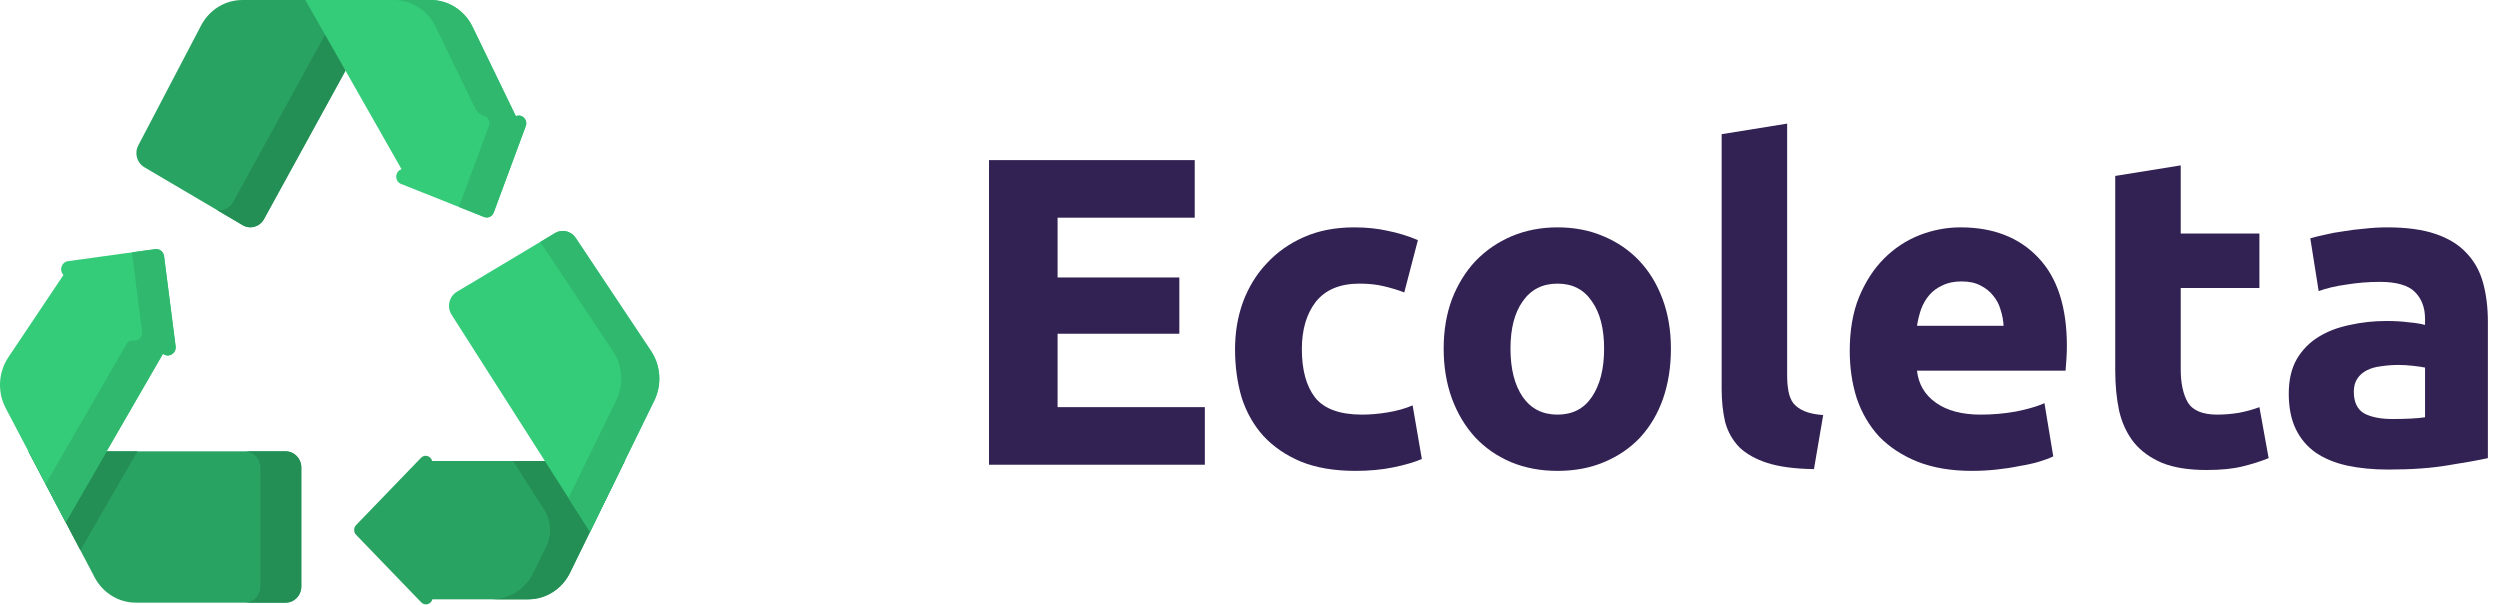
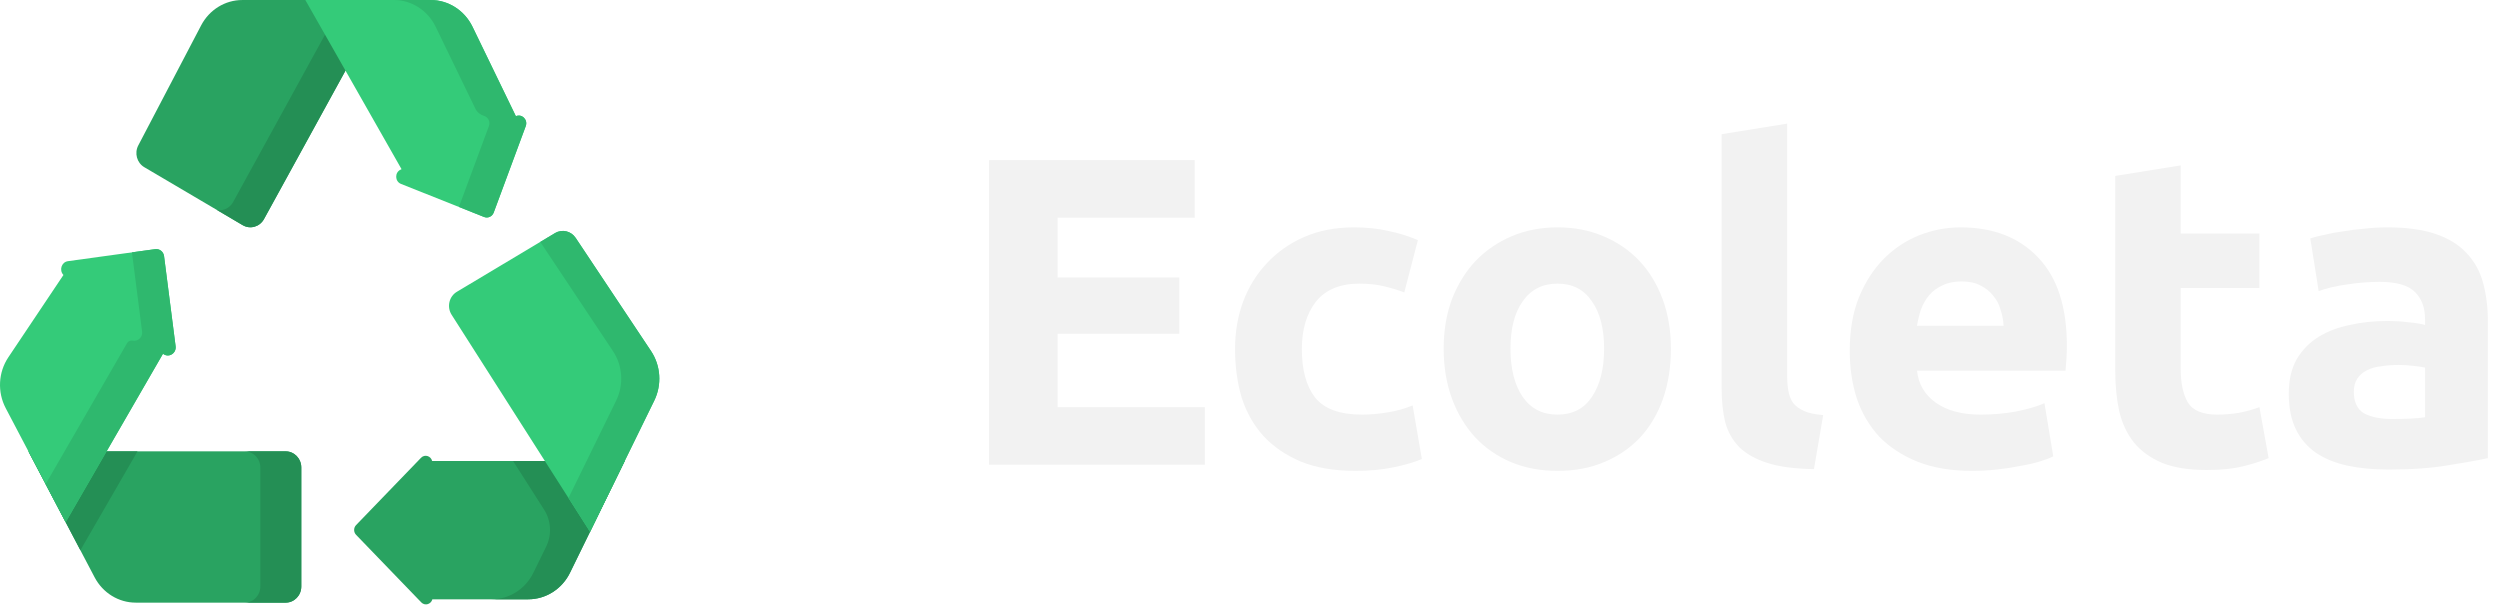
- <svg xmlns="http://www.w3.org/2000/svg" width="182" height="44" viewBox="0 0 182 44" fill="none">
-   <path d="M72 33.832V11.656H86.976V15.848H76.992V20.2H85.856V24.296H76.992V29.64H87.712V33.832H72Z" fill="#322153" />
-   <path d="M89.911 25.416C89.911 24.2 90.103 23.059 90.487 21.992C90.893 20.904 91.469 19.965 92.215 19.176C92.962 18.365 93.869 17.725 94.935 17.256C96.002 16.787 97.218 16.552 98.583 16.552C99.479 16.552 100.301 16.637 101.047 16.808C101.794 16.957 102.519 17.181 103.223 17.48L102.231 21.288C101.783 21.117 101.293 20.968 100.759 20.84C100.226 20.712 99.629 20.648 98.967 20.648C97.559 20.648 96.503 21.085 95.799 21.96C95.117 22.835 94.775 23.987 94.775 25.416C94.775 26.931 95.095 28.104 95.735 28.936C96.397 29.768 97.538 30.184 99.159 30.184C99.735 30.184 100.354 30.131 101.015 30.024C101.677 29.917 102.285 29.747 102.839 29.512L103.511 33.416C102.957 33.651 102.263 33.853 101.431 34.024C100.599 34.195 99.682 34.28 98.679 34.28C97.143 34.28 95.821 34.056 94.711 33.608C93.602 33.139 92.685 32.509 91.959 31.72C91.255 30.931 90.733 30.003 90.391 28.936C90.071 27.848 89.911 26.675 89.911 25.416Z" fill="#322153" />
-   <path d="M121.643 25.384C121.643 26.707 121.451 27.923 121.067 29.032C120.683 30.12 120.128 31.059 119.403 31.848C118.677 32.616 117.803 33.213 116.779 33.64C115.776 34.067 114.645 34.28 113.387 34.28C112.149 34.28 111.019 34.067 109.995 33.64C108.992 33.213 108.128 32.616 107.403 31.848C106.677 31.059 106.112 30.12 105.707 29.032C105.301 27.923 105.099 26.707 105.099 25.384C105.099 24.061 105.301 22.856 105.707 21.768C106.133 20.68 106.709 19.752 107.435 18.984C108.181 18.216 109.056 17.619 110.059 17.192C111.083 16.765 112.192 16.552 113.387 16.552C114.603 16.552 115.712 16.765 116.715 17.192C117.739 17.619 118.613 18.216 119.339 18.984C120.064 19.752 120.629 20.68 121.035 21.768C121.44 22.856 121.643 24.061 121.643 25.384ZM116.779 25.384C116.779 23.912 116.48 22.76 115.883 21.928C115.307 21.075 114.475 20.648 113.387 20.648C112.299 20.648 111.456 21.075 110.859 21.928C110.261 22.76 109.963 23.912 109.963 25.384C109.963 26.856 110.261 28.029 110.859 28.904C111.456 29.757 112.299 30.184 113.387 30.184C114.475 30.184 115.307 29.757 115.883 28.904C116.48 28.029 116.779 26.856 116.779 25.384Z" fill="#322153" />
-   <path d="M132.056 34.152C130.67 34.131 129.539 33.981 128.664 33.704C127.811 33.427 127.128 33.043 126.616 32.552C126.126 32.04 125.784 31.432 125.592 30.728C125.422 30.003 125.336 29.192 125.336 28.296V9.768L130.104 9V27.336C130.104 27.763 130.136 28.147 130.2 28.488C130.264 28.829 130.382 29.117 130.552 29.352C130.744 29.587 131.011 29.779 131.352 29.928C131.694 30.077 132.152 30.173 132.728 30.216L132.056 34.152Z" fill="#322153" />
-   <path d="M134.661 25.544C134.661 24.051 134.885 22.749 135.333 21.64C135.803 20.509 136.411 19.571 137.157 18.824C137.904 18.077 138.757 17.512 139.717 17.128C140.699 16.744 141.701 16.552 142.725 16.552C145.115 16.552 147.003 17.288 148.389 18.76C149.776 20.211 150.469 22.355 150.469 25.192C150.469 25.469 150.459 25.779 150.437 26.12C150.416 26.44 150.395 26.728 150.373 26.984H139.557C139.664 27.965 140.123 28.744 140.933 29.32C141.744 29.896 142.832 30.184 144.197 30.184C145.072 30.184 145.925 30.109 146.757 29.96C147.611 29.789 148.304 29.587 148.837 29.352L149.477 33.224C149.221 33.352 148.88 33.48 148.453 33.608C148.027 33.736 147.547 33.843 147.013 33.928C146.501 34.035 145.947 34.12 145.349 34.184C144.752 34.248 144.155 34.28 143.557 34.28C142.043 34.28 140.72 34.056 139.589 33.608C138.48 33.16 137.552 32.552 136.805 31.784C136.08 30.995 135.536 30.067 135.173 29C134.832 27.933 134.661 26.781 134.661 25.544ZM145.861 23.72C145.84 23.315 145.765 22.92 145.637 22.536C145.531 22.152 145.349 21.811 145.093 21.512C144.859 21.213 144.549 20.968 144.165 20.776C143.803 20.584 143.344 20.488 142.789 20.488C142.256 20.488 141.797 20.584 141.413 20.776C141.029 20.947 140.709 21.181 140.453 21.48C140.197 21.779 139.995 22.131 139.845 22.536C139.717 22.92 139.621 23.315 139.557 23.72H145.861Z" fill="#322153" />
-   <path d="M153.989 12.808L158.757 12.04V17H164.485V20.968H158.757V26.888C158.757 27.891 158.927 28.691 159.269 29.288C159.631 29.885 160.346 30.184 161.413 30.184C161.925 30.184 162.447 30.141 162.981 30.056C163.535 29.949 164.037 29.811 164.485 29.64L165.157 33.352C164.581 33.587 163.941 33.789 163.237 33.96C162.533 34.131 161.669 34.216 160.645 34.216C159.343 34.216 158.266 34.045 157.413 33.704C156.559 33.341 155.877 32.851 155.365 32.232C154.853 31.592 154.49 30.824 154.277 29.928C154.085 29.032 153.989 28.04 153.989 26.952V12.808Z" fill="#322153" />
-   <path d="M174.174 30.504C174.644 30.504 175.092 30.493 175.519 30.472C175.945 30.451 176.286 30.419 176.543 30.376V26.76C176.351 26.717 176.062 26.675 175.678 26.632C175.294 26.589 174.942 26.568 174.622 26.568C174.174 26.568 173.748 26.6 173.342 26.664C172.958 26.707 172.617 26.803 172.318 26.952C172.02 27.101 171.785 27.304 171.615 27.56C171.444 27.816 171.358 28.136 171.358 28.52C171.358 29.267 171.604 29.789 172.094 30.088C172.606 30.365 173.3 30.504 174.174 30.504ZM173.79 16.552C175.198 16.552 176.372 16.712 177.311 17.032C178.249 17.352 178.996 17.811 179.55 18.408C180.126 19.005 180.532 19.731 180.767 20.584C181.001 21.437 181.118 22.387 181.118 23.432V33.352C180.436 33.501 179.487 33.672 178.271 33.864C177.054 34.077 175.582 34.184 173.854 34.184C172.767 34.184 171.775 34.088 170.879 33.896C170.004 33.704 169.246 33.395 168.606 32.968C167.966 32.52 167.476 31.944 167.134 31.24C166.793 30.536 166.622 29.672 166.622 28.648C166.622 27.667 166.814 26.835 167.199 26.152C167.604 25.469 168.137 24.925 168.799 24.52C169.46 24.115 170.217 23.827 171.071 23.656C171.924 23.464 172.809 23.368 173.727 23.368C174.345 23.368 174.889 23.4 175.358 23.464C175.849 23.507 176.244 23.571 176.543 23.656V23.208C176.543 22.397 176.297 21.747 175.807 21.256C175.316 20.765 174.463 20.52 173.246 20.52C172.436 20.52 171.636 20.584 170.846 20.712C170.057 20.819 169.374 20.979 168.799 21.192L168.19 17.352C168.468 17.267 168.809 17.181 169.215 17.096C169.641 16.989 170.1 16.904 170.59 16.84C171.081 16.755 171.593 16.691 172.127 16.648C172.681 16.584 173.236 16.552 173.79 16.552Z" fill="#322153" />
-   <path d="M14.642 1.85L10.067 10.586C9.772 11.15 9.966 11.855 10.505 12.172L17.668 16.392C18.214 16.714 18.908 16.516 19.218 15.95L27.974 0.001H17.64C16.389 0.001 15.239 0.71 14.642 1.85Z" fill="#29A361" />
-   <path d="M27.974 0L19.218 15.95C18.907 16.515 18.214 16.714 17.668 16.392L15.798 15.291C16.254 15.367 16.728 15.15 16.97 14.71L25.047 0H27.974Z" fill="#248F55" />
-   <path d="M37.555 8.459L34.4 1.949C33.821 0.755 32.641 0.001 31.351 0.001H22.228L29.233 12.317C29.21 12.327 29.187 12.338 29.164 12.349C28.723 12.554 28.741 13.209 29.192 13.389L35.241 15.796C35.521 15.908 35.836 15.762 35.943 15.472L38.275 9.18C38.447 8.714 37.995 8.265 37.555 8.459Z" fill="#34CB79" />
-   <path d="M38.275 9.179L35.943 15.472C35.836 15.763 35.521 15.908 35.241 15.796L33.41 15.067L35.592 9.179C35.716 8.845 35.518 8.52 35.234 8.435C34.963 8.353 34.732 8.17 34.606 7.909L31.716 1.949C31.138 0.755 29.959 0 28.669 0H31.351C32.641 0 33.82 0.755 34.399 1.949L37.555 8.459C37.995 8.265 38.447 8.714 38.275 9.179Z" fill="#2FB86E" />
-   <path d="M31.459 33.559C31.374 33.198 30.924 33.043 30.65 33.328L25.922 38.227C25.734 38.422 25.734 38.739 25.922 38.934L30.668 43.853C30.941 44.135 31.386 43.984 31.476 43.629H38.455C39.74 43.629 40.916 42.881 41.497 41.693L45.479 33.559H31.459V33.559Z" fill="#29A361" />
-   <path d="M37.351 33.559L39.614 37.108C40.125 37.91 40.182 38.935 39.762 39.793L38.831 41.694C38.251 42.881 37.075 43.629 35.79 43.629H38.455C39.739 43.629 40.916 42.881 41.497 41.694L45.479 33.559H37.351V33.559Z" fill="#248F55" />
-   <path d="M21.935 42.694V34.036C21.935 33.385 21.426 32.857 20.798 32.857H2.068L6.888 42.028C7.486 43.165 8.635 43.872 9.884 43.872H20.798C21.426 43.872 21.935 43.345 21.935 42.694Z" fill="#29A361" />
-   <path d="M10.011 32.858L5.852 40.057L2.068 32.858H10.011Z" fill="#248F55" />
-   <path d="M21.935 34.036V42.694C21.935 43.345 21.426 43.872 20.798 43.872H17.815C18.443 43.872 18.952 43.345 18.952 42.694V34.036C18.952 33.385 18.443 32.858 17.815 32.858H20.798C21.426 32.858 21.935 33.385 21.935 34.036Z" fill="#248F55" />
-   <path d="M12.785 25.207L11.944 18.647C11.902 18.323 11.615 18.095 11.302 18.138L4.948 19.013C4.469 19.079 4.291 19.682 4.619 20.018L0.609 26.008C-0.127 27.106 -0.201 28.54 0.416 29.714L4.78 38.017L11.865 25.751C11.868 25.753 11.87 25.755 11.873 25.757C12.277 26.075 12.851 25.728 12.785 25.207Z" fill="#34CB79" />
-   <path d="M11.873 25.757C11.87 25.755 11.868 25.753 11.866 25.751L4.78 38.016L3.322 35.244L9.09 25.259L9.25 24.982C9.337 24.83 9.508 24.765 9.675 24.798C9.676 24.799 9.677 24.799 9.678 24.799C10.033 24.865 10.398 24.558 10.344 24.136L9.605 18.371L11.302 18.138C11.614 18.095 11.902 18.323 11.944 18.646L12.785 25.207C12.852 25.729 12.277 26.075 11.873 25.757Z" fill="#2FB86E" />
-   <path d="M47.396 25.557L41.91 17.32C41.574 16.814 40.919 16.662 40.406 16.968L33.257 21.244C32.69 21.583 32.516 22.348 32.877 22.914L42.955 38.715L47.631 29.164C48.197 28.008 48.106 26.624 47.396 25.557Z" fill="#34CB79" />
-   <path d="M47.63 29.165L42.954 38.715L41.386 36.255L44.857 29.164C45.423 28.008 45.333 26.624 44.622 25.557L39.331 17.612L40.406 16.969C40.919 16.661 41.574 16.814 41.91 17.32L47.396 25.557C48.107 26.624 48.196 28.009 47.63 29.165Z" fill="#2FB86E" />
+ <svg xmlns="http://www.w3.org/2000/svg" width="182" height="44" viewBox="0 0 182 44" fill="none" version="1.1" id="svg42">
+   <defs id="defs46" />
+   <path d="M72 33.832V11.656H86.976V15.848H76.992V20.2H85.856V24.296H76.992V29.64H87.712V33.832H72Z" fill="#322153" id="path2" style="fill:#f2f2f2" />
+   <path d="M89.911 25.416C89.911 24.2 90.103 23.059 90.487 21.992C90.893 20.904 91.469 19.965 92.215 19.176C92.962 18.365 93.869 17.725 94.935 17.256C96.002 16.787 97.218 16.552 98.583 16.552C99.479 16.552 100.301 16.637 101.047 16.808C101.794 16.957 102.519 17.181 103.223 17.48L102.231 21.288C101.783 21.117 101.293 20.968 100.759 20.84C100.226 20.712 99.629 20.648 98.967 20.648C97.559 20.648 96.503 21.085 95.799 21.96C95.117 22.835 94.775 23.987 94.775 25.416C94.775 26.931 95.095 28.104 95.735 28.936C96.397 29.768 97.538 30.184 99.159 30.184C99.735 30.184 100.354 30.131 101.015 30.024C101.677 29.917 102.285 29.747 102.839 29.512L103.511 33.416C102.957 33.651 102.263 33.853 101.431 34.024C100.599 34.195 99.682 34.28 98.679 34.28C97.143 34.28 95.821 34.056 94.711 33.608C93.602 33.139 92.685 32.509 91.959 31.72C91.255 30.931 90.733 30.003 90.391 28.936C90.071 27.848 89.911 26.675 89.911 25.416Z" fill="#322153" id="path4" style="fill:#f2f2f2" />
+   <path d="M121.643 25.384C121.643 26.707 121.451 27.923 121.067 29.032C120.683 30.12 120.128 31.059 119.403 31.848C118.677 32.616 117.803 33.213 116.779 33.64C115.776 34.067 114.645 34.28 113.387 34.28C112.149 34.28 111.019 34.067 109.995 33.64C108.992 33.213 108.128 32.616 107.403 31.848C106.677 31.059 106.112 30.12 105.707 29.032C105.301 27.923 105.099 26.707 105.099 25.384C105.099 24.061 105.301 22.856 105.707 21.768C106.133 20.68 106.709 19.752 107.435 18.984C108.181 18.216 109.056 17.619 110.059 17.192C111.083 16.765 112.192 16.552 113.387 16.552C114.603 16.552 115.712 16.765 116.715 17.192C117.739 17.619 118.613 18.216 119.339 18.984C120.064 19.752 120.629 20.68 121.035 21.768C121.44 22.856 121.643 24.061 121.643 25.384ZM116.779 25.384C116.779 23.912 116.48 22.76 115.883 21.928C115.307 21.075 114.475 20.648 113.387 20.648C112.299 20.648 111.456 21.075 110.859 21.928C110.261 22.76 109.963 23.912 109.963 25.384C109.963 26.856 110.261 28.029 110.859 28.904C111.456 29.757 112.299 30.184 113.387 30.184C114.475 30.184 115.307 29.757 115.883 28.904C116.48 28.029 116.779 26.856 116.779 25.384Z" fill="#322153" id="path6" style="fill:#f2f2f2" />
+   <path d="M132.056 34.152C130.67 34.131 129.539 33.981 128.664 33.704C127.811 33.427 127.128 33.043 126.616 32.552C126.126 32.04 125.784 31.432 125.592 30.728C125.422 30.003 125.336 29.192 125.336 28.296V9.768L130.104 9V27.336C130.104 27.763 130.136 28.147 130.2 28.488C130.264 28.829 130.382 29.117 130.552 29.352C130.744 29.587 131.011 29.779 131.352 29.928C131.694 30.077 132.152 30.173 132.728 30.216L132.056 34.152Z" fill="#322153" id="path8" style="fill:#f2f2f2" />
+   <path d="M134.661 25.544C134.661 24.051 134.885 22.749 135.333 21.64C135.803 20.509 136.411 19.571 137.157 18.824C137.904 18.077 138.757 17.512 139.717 17.128C140.699 16.744 141.701 16.552 142.725 16.552C145.115 16.552 147.003 17.288 148.389 18.76C149.776 20.211 150.469 22.355 150.469 25.192C150.469 25.469 150.459 25.779 150.437 26.12C150.416 26.44 150.395 26.728 150.373 26.984H139.557C139.664 27.965 140.123 28.744 140.933 29.32C141.744 29.896 142.832 30.184 144.197 30.184C145.072 30.184 145.925 30.109 146.757 29.96C147.611 29.789 148.304 29.587 148.837 29.352L149.477 33.224C149.221 33.352 148.88 33.48 148.453 33.608C148.027 33.736 147.547 33.843 147.013 33.928C146.501 34.035 145.947 34.12 145.349 34.184C144.752 34.248 144.155 34.28 143.557 34.28C142.043 34.28 140.72 34.056 139.589 33.608C138.48 33.16 137.552 32.552 136.805 31.784C136.08 30.995 135.536 30.067 135.173 29C134.832 27.933 134.661 26.781 134.661 25.544ZM145.861 23.72C145.84 23.315 145.765 22.92 145.637 22.536C145.531 22.152 145.349 21.811 145.093 21.512C144.859 21.213 144.549 20.968 144.165 20.776C143.803 20.584 143.344 20.488 142.789 20.488C142.256 20.488 141.797 20.584 141.413 20.776C141.029 20.947 140.709 21.181 140.453 21.48C140.197 21.779 139.995 22.131 139.845 22.536C139.717 22.92 139.621 23.315 139.557 23.72H145.861Z" fill="#322153" id="path10" style="fill:#f2f2f2" />
+   <path d="M153.989 12.808L158.757 12.04V17H164.485V20.968H158.757V26.888C158.757 27.891 158.927 28.691 159.269 29.288C159.631 29.885 160.346 30.184 161.413 30.184C161.925 30.184 162.447 30.141 162.981 30.056C163.535 29.949 164.037 29.811 164.485 29.64L165.157 33.352C164.581 33.587 163.941 33.789 163.237 33.96C162.533 34.131 161.669 34.216 160.645 34.216C159.343 34.216 158.266 34.045 157.413 33.704C156.559 33.341 155.877 32.851 155.365 32.232C154.853 31.592 154.49 30.824 154.277 29.928C154.085 29.032 153.989 28.04 153.989 26.952V12.808Z" fill="#322153" id="path12" style="fill:#f2f2f2" />
+   <path d="M174.174 30.504C174.644 30.504 175.092 30.493 175.519 30.472C175.945 30.451 176.286 30.419 176.543 30.376V26.76C176.351 26.717 176.062 26.675 175.678 26.632C175.294 26.589 174.942 26.568 174.622 26.568C174.174 26.568 173.748 26.6 173.342 26.664C172.958 26.707 172.617 26.803 172.318 26.952C172.02 27.101 171.785 27.304 171.615 27.56C171.444 27.816 171.358 28.136 171.358 28.52C171.358 29.267 171.604 29.789 172.094 30.088C172.606 30.365 173.3 30.504 174.174 30.504ZM173.79 16.552C175.198 16.552 176.372 16.712 177.311 17.032C178.249 17.352 178.996 17.811 179.55 18.408C180.126 19.005 180.532 19.731 180.767 20.584C181.001 21.437 181.118 22.387 181.118 23.432V33.352C180.436 33.501 179.487 33.672 178.271 33.864C177.054 34.077 175.582 34.184 173.854 34.184C172.767 34.184 171.775 34.088 170.879 33.896C170.004 33.704 169.246 33.395 168.606 32.968C167.966 32.52 167.476 31.944 167.134 31.24C166.793 30.536 166.622 29.672 166.622 28.648C166.622 27.667 166.814 26.835 167.199 26.152C167.604 25.469 168.137 24.925 168.799 24.52C169.46 24.115 170.217 23.827 171.071 23.656C171.924 23.464 172.809 23.368 173.727 23.368C174.345 23.368 174.889 23.4 175.358 23.464C175.849 23.507 176.244 23.571 176.543 23.656V23.208C176.543 22.397 176.297 21.747 175.807 21.256C175.316 20.765 174.463 20.52 173.246 20.52C172.436 20.52 171.636 20.584 170.846 20.712C170.057 20.819 169.374 20.979 168.799 21.192L168.19 17.352C168.468 17.267 168.809 17.181 169.215 17.096C169.641 16.989 170.1 16.904 170.59 16.84C171.081 16.755 171.593 16.691 172.127 16.648C172.681 16.584 173.236 16.552 173.79 16.552Z" fill="#322153" id="path14" style="fill:#f2f2f2" />
+   <path d="M14.642 1.85L10.067 10.586C9.772 11.15 9.966 11.855 10.505 12.172L17.668 16.392C18.214 16.714 18.908 16.516 19.218 15.95L27.974 0.001H17.64C16.389 0.001 15.239 0.71 14.642 1.85Z" fill="#29A361" id="path16" />
+   <path d="M27.974 0L19.218 15.95C18.907 16.515 18.214 16.714 17.668 16.392L15.798 15.291C16.254 15.367 16.728 15.15 16.97 14.71L25.047 0H27.974Z" fill="#248F55" id="path18" />
+   <path d="M37.555 8.459L34.4 1.949C33.821 0.755 32.641 0.001 31.351 0.001H22.228L29.233 12.317C29.21 12.327 29.187 12.338 29.164 12.349C28.723 12.554 28.741 13.209 29.192 13.389L35.241 15.796C35.521 15.908 35.836 15.762 35.943 15.472L38.275 9.18C38.447 8.714 37.995 8.265 37.555 8.459Z" fill="#34CB79" id="path20" />
+   <path d="M38.275 9.179L35.943 15.472C35.836 15.763 35.521 15.908 35.241 15.796L33.41 15.067L35.592 9.179C35.716 8.845 35.518 8.52 35.234 8.435C34.963 8.353 34.732 8.17 34.606 7.909L31.716 1.949C31.138 0.755 29.959 0 28.669 0H31.351C32.641 0 33.82 0.755 34.399 1.949L37.555 8.459C37.995 8.265 38.447 8.714 38.275 9.179Z" fill="#2FB86E" id="path22" />
+   <path d="M31.459 33.559C31.374 33.198 30.924 33.043 30.65 33.328L25.922 38.227C25.734 38.422 25.734 38.739 25.922 38.934L30.668 43.853C30.941 44.135 31.386 43.984 31.476 43.629H38.455C39.74 43.629 40.916 42.881 41.497 41.693L45.479 33.559H31.459V33.559Z" fill="#29A361" id="path24" />
+   <path d="M37.351 33.559L39.614 37.108C40.125 37.91 40.182 38.935 39.762 39.793L38.831 41.694C38.251 42.881 37.075 43.629 35.79 43.629H38.455C39.739 43.629 40.916 42.881 41.497 41.694L45.479 33.559H37.351V33.559Z" fill="#248F55" id="path26" />
+   <path d="M21.935 42.694V34.036C21.935 33.385 21.426 32.857 20.798 32.857H2.068L6.888 42.028C7.486 43.165 8.635 43.872 9.884 43.872H20.798C21.426 43.872 21.935 43.345 21.935 42.694Z" fill="#29A361" id="path28" />
+   <path d="M10.011 32.858L5.852 40.057L2.068 32.858H10.011Z" fill="#248F55" id="path30" />
+   <path d="M21.935 34.036V42.694C21.935 43.345 21.426 43.872 20.798 43.872H17.815C18.443 43.872 18.952 43.345 18.952 42.694V34.036C18.952 33.385 18.443 32.858 17.815 32.858H20.798C21.426 32.858 21.935 33.385 21.935 34.036Z" fill="#248F55" id="path32" />
+   <path d="M12.785 25.207L11.944 18.647C11.902 18.323 11.615 18.095 11.302 18.138L4.948 19.013C4.469 19.079 4.291 19.682 4.619 20.018L0.609 26.008C-0.127 27.106 -0.201 28.54 0.416 29.714L4.78 38.017L11.865 25.751C11.868 25.753 11.87 25.755 11.873 25.757C12.277 26.075 12.851 25.728 12.785 25.207Z" fill="#34CB79" id="path34" />
+   <path d="M11.873 25.757C11.87 25.755 11.868 25.753 11.866 25.751L4.78 38.016L3.322 35.244L9.09 25.259L9.25 24.982C9.337 24.83 9.508 24.765 9.675 24.798C9.676 24.799 9.677 24.799 9.678 24.799C10.033 24.865 10.398 24.558 10.344 24.136L9.605 18.371L11.302 18.138C11.614 18.095 11.902 18.323 11.944 18.646L12.785 25.207C12.852 25.729 12.277 26.075 11.873 25.757Z" fill="#2FB86E" id="path36" />
+   <path d="M47.396 25.557L41.91 17.32C41.574 16.814 40.919 16.662 40.406 16.968L33.257 21.244C32.69 21.583 32.516 22.348 32.877 22.914L42.955 38.715L47.631 29.164C48.197 28.008 48.106 26.624 47.396 25.557Z" fill="#34CB79" id="path38" />
+   <path d="M47.63 29.165L42.954 38.715L41.386 36.255L44.857 29.164C45.423 28.008 45.333 26.624 44.622 25.557L39.331 17.612L40.406 16.969C40.919 16.661 41.574 16.814 41.91 17.32L47.396 25.557C48.107 26.624 48.196 28.009 47.63 29.165Z" fill="#2FB86E" id="path40" />
</svg>
